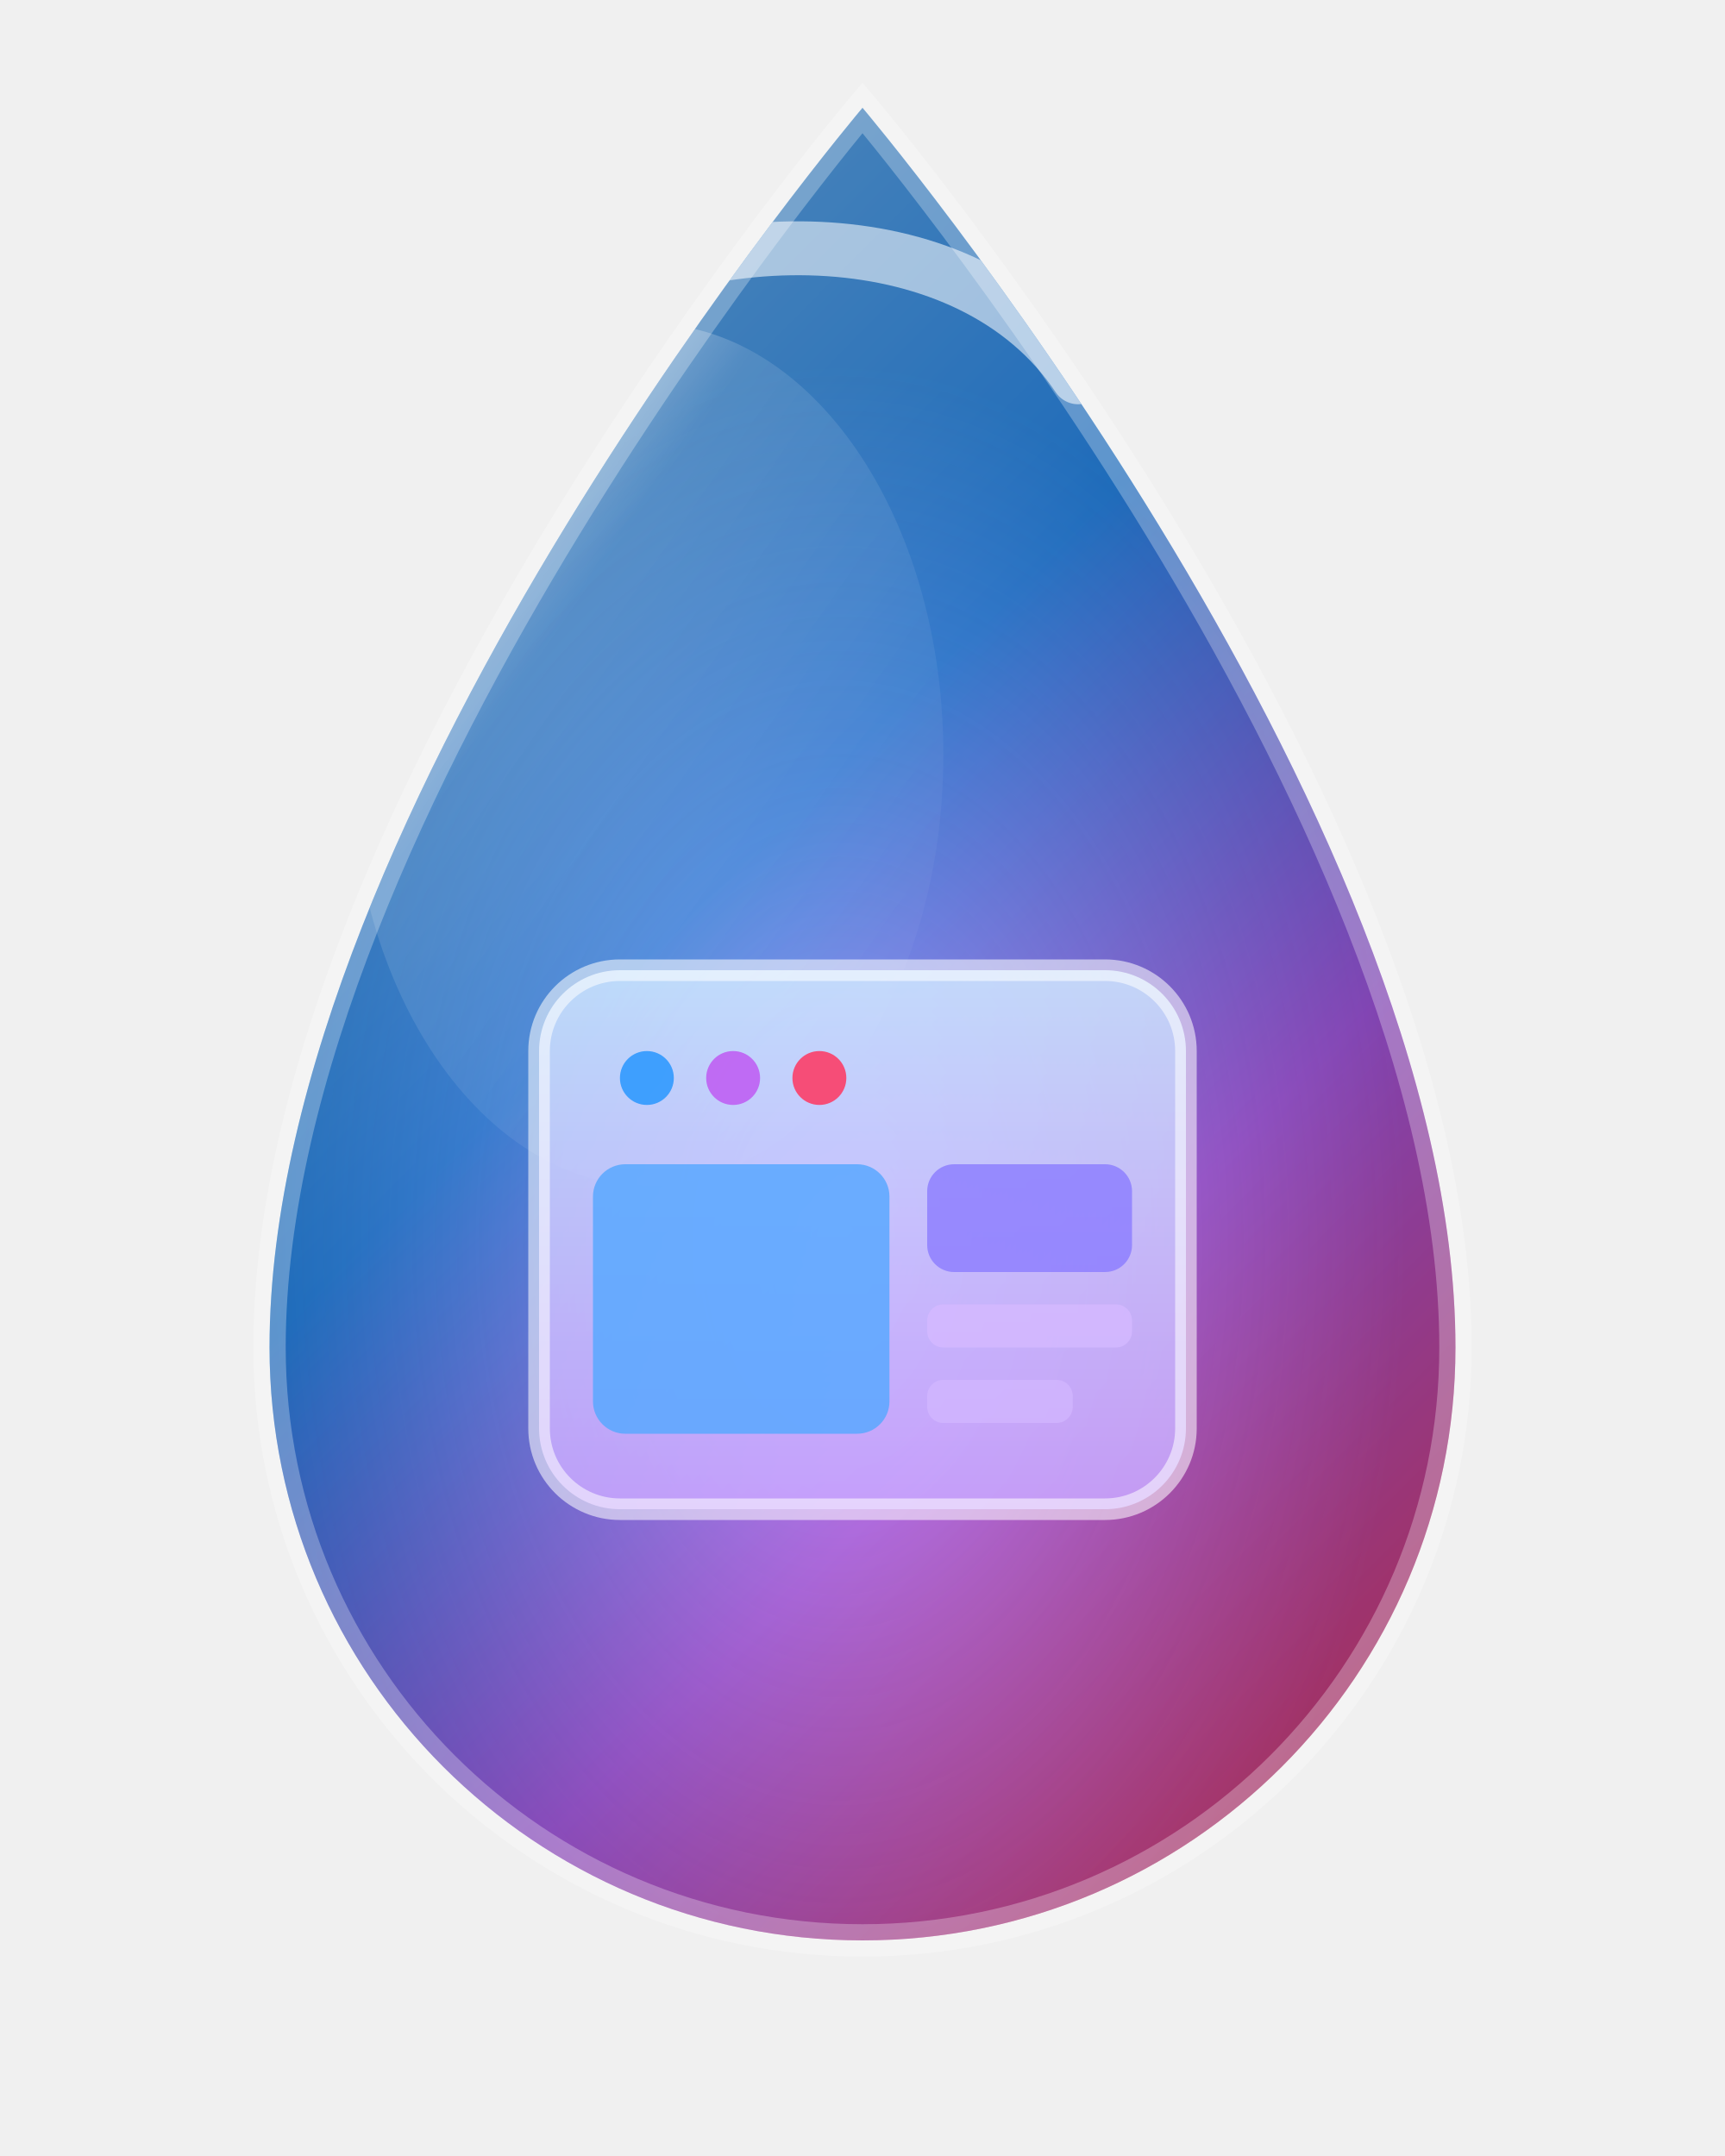
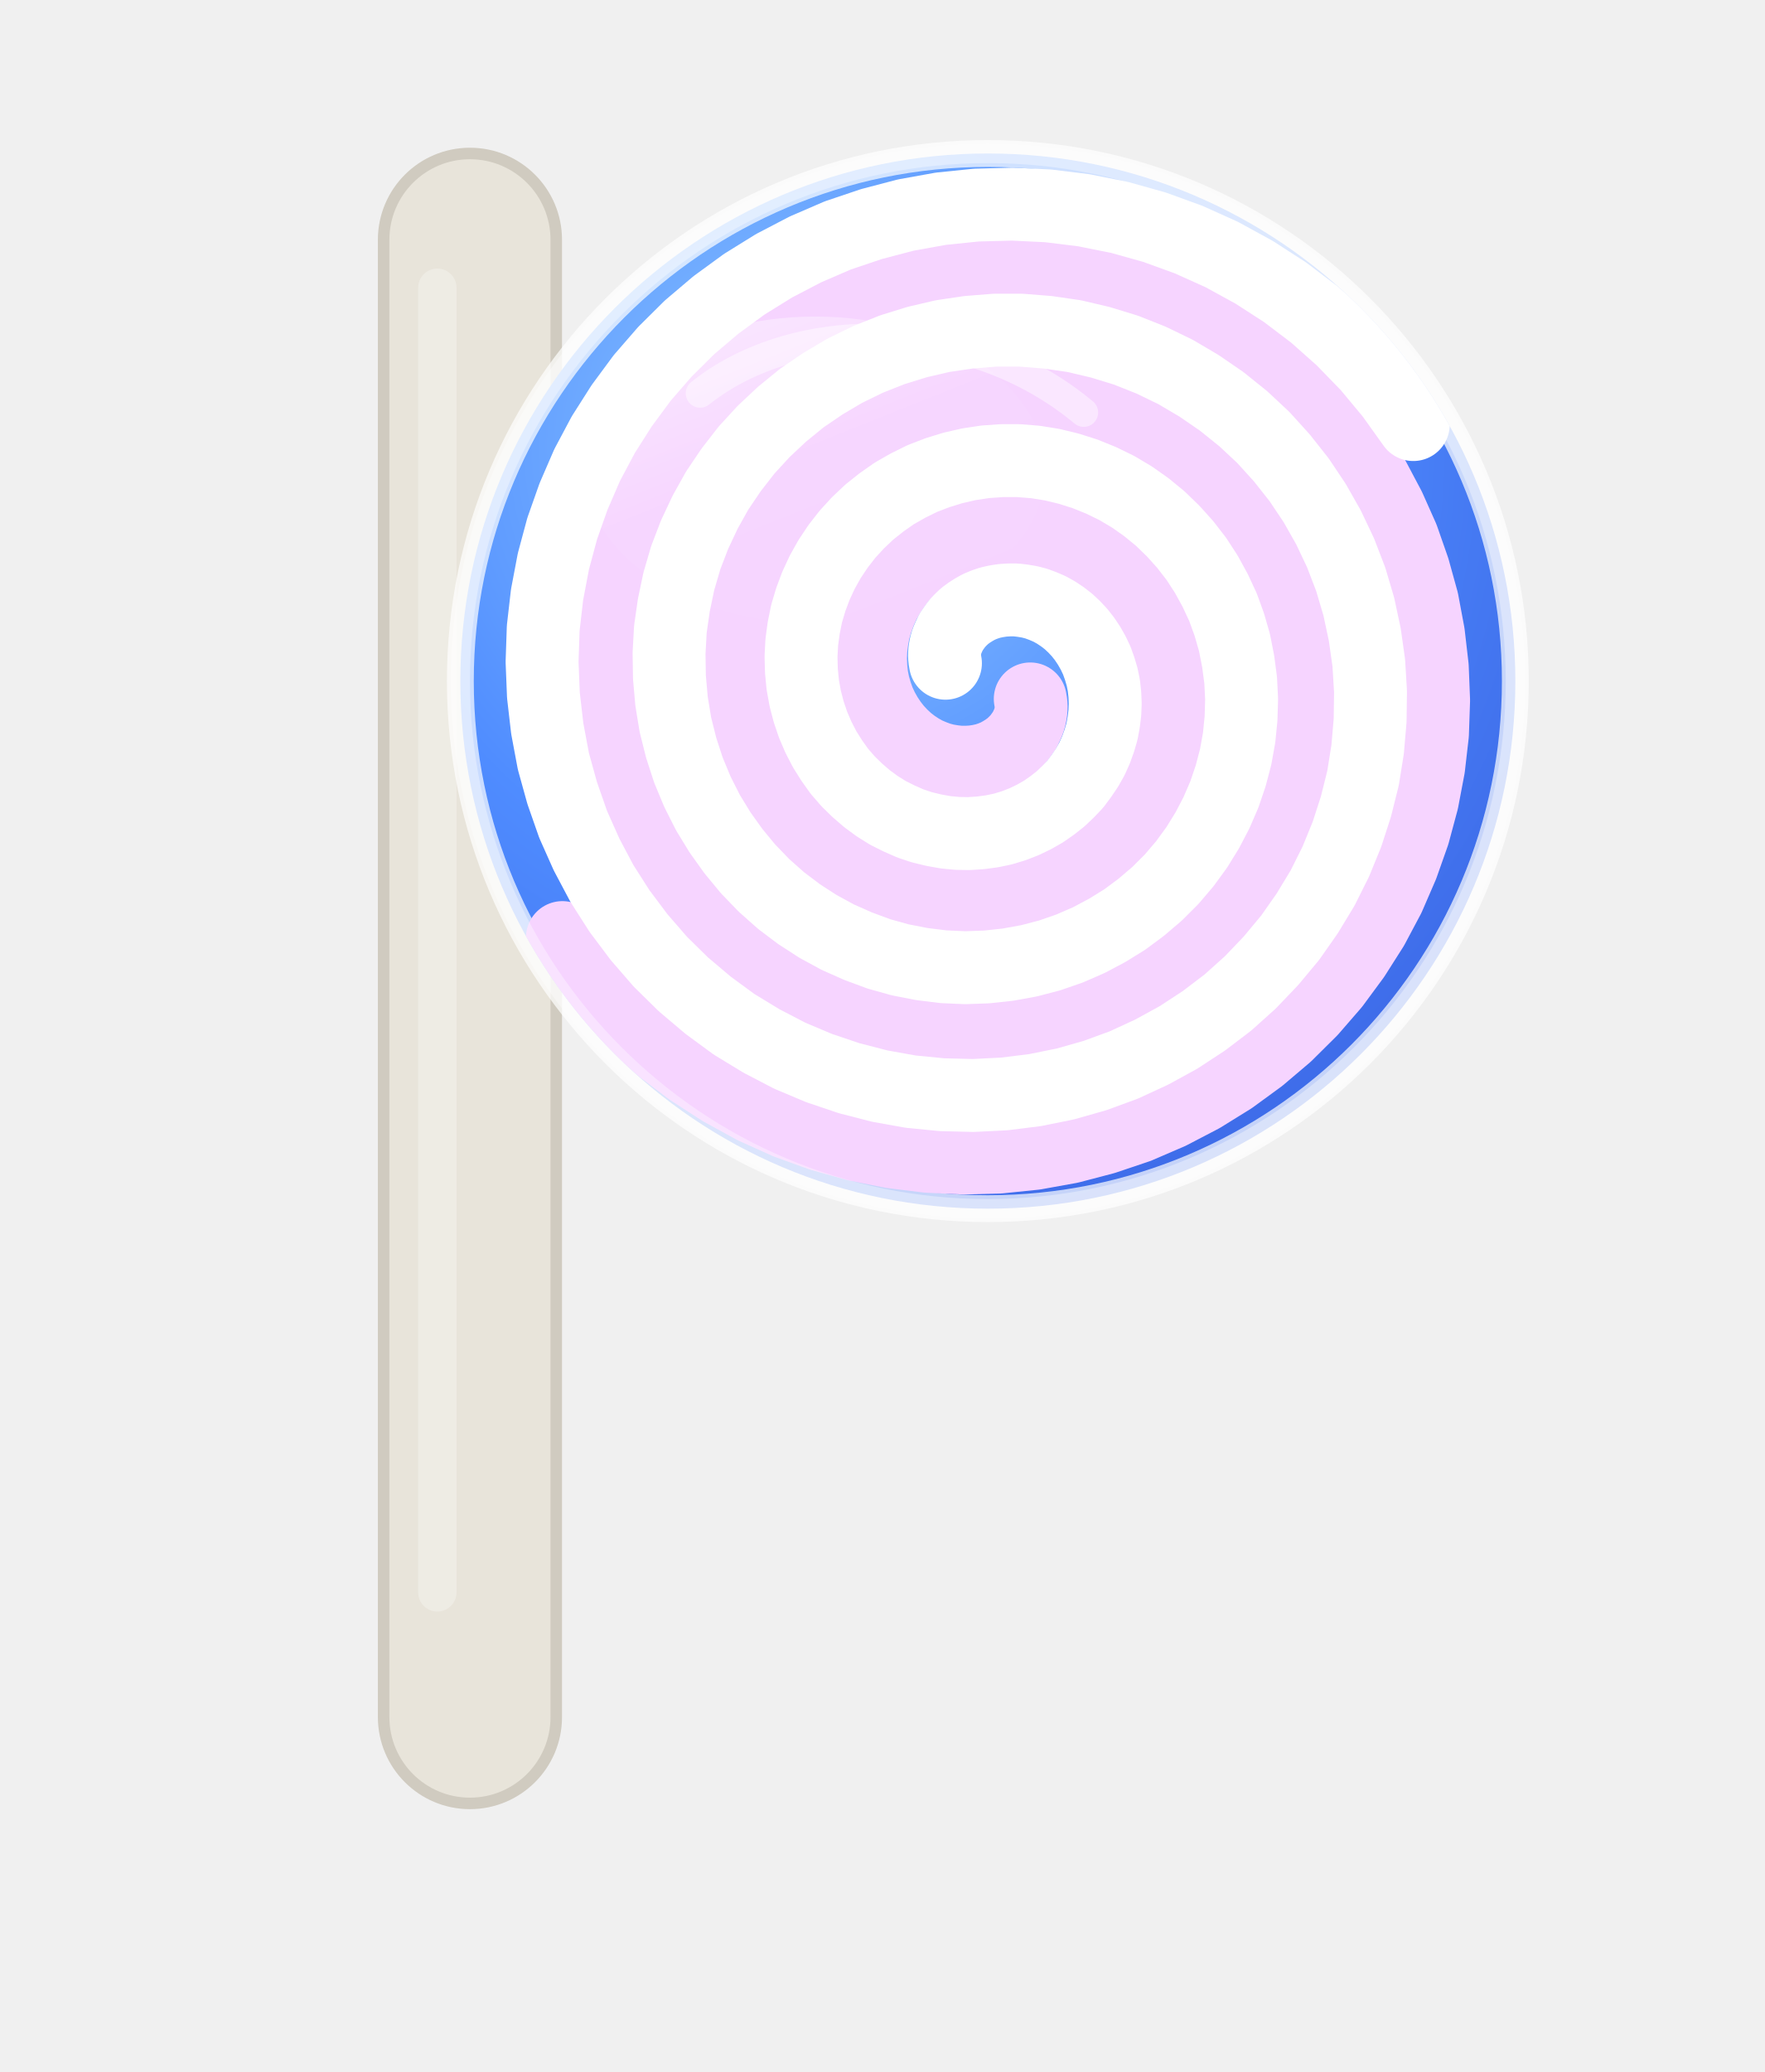
- <svg xmlns="http://www.w3.org/2000/svg" viewBox="0 0 64 80" role="img" aria-label="SITE DROP">
+ <svg xmlns="http://www.w3.org/2000/svg" viewBox="-6 0 92 108" width="92" height="108" role="img" aria-label="PIXELPOP">
  <defs>
-     <linearGradient id="dropFill" x1="20%" y1="0%" x2="85%" y2="100%">
-       <stop offset="0" stop-color="#7ec8ff" />
-       <stop offset="0.38" stop-color="#2997ff" />
-       <stop offset="0.68" stop-color="#BF5AF2" />
-       <stop offset="1" stop-color="#FF375F" />
+     <radialGradient id="fk-fill" cx="34%" cy="28%" r="78%">
+       <stop offset="0" stop-color="#8EC8FF" />
+       <stop offset="0.55" stop-color="#4F8CFF" />
+       <stop offset="1" stop-color="#3D6AE8" />
+     </radialGradient>
+     <linearGradient id="fk-sheen" x1="20%" y1="0%" x2="80%" y2="100%">
+       <stop offset="0" stop-color="#FFFFFF" stop-opacity="0.85" />
+       <stop offset="0.45" stop-color="#FFFFFF" stop-opacity="0.08" />
+       <stop offset="1" stop-color="#FFFFFF" stop-opacity="0" />
    </linearGradient>
-     <linearGradient id="dropSheen" x1="0" y1="0" x2="1" y2="1">
-       <stop offset="0" stop-color="#fff" stop-opacity=".85" />
-       <stop offset="0.35" stop-color="#fff" stop-opacity=".12" />
-       <stop offset="1" stop-color="#fff" stop-opacity="0" />
-     </linearGradient>
-     <radialGradient id="dropCore" cx="48%" cy="62%" r="48%">
-       <stop offset="0" stop-color="#d8b4ff" stop-opacity=".45" />
-       <stop offset="1" stop-color="#0b1b3a" stop-opacity=".35" />
-     </radialGradient>
-     <linearGradient id="winFill" x1="0" y1="0" x2="0" y2="1">
-       <stop offset="0" stop-color="#cfe8ff" stop-opacity=".95" />
-       <stop offset="1" stop-color="#c9a6ff" stop-opacity=".95" />
-     </linearGradient>
-     <clipPath id="dropClip">
-       <path d="M32 4C32 4 10 30 10 50a22 22 0 0 0 44 0C54 30 32 4 32 4Z" />
+     <clipPath id="fk-clip">
+       <circle cx="37.5" cy="35.5" r="27.5" />
    </clipPath>
  </defs>
-   <path d="M32 4C32 4 10 30 10 50a22 22 0 0 0 44 0C54 30 32 4 32 4Z" fill="url(#dropFill)" />
-   <path d="M32 4C32 4 10 30 10 50a22 22 0 0 0 44 0C54 30 32 4 32 4Z" fill="url(#dropCore)" />
-   <g clip-path="url(#dropClip)">
-     <ellipse cx="24" cy="28" rx="11" ry="16" fill="url(#dropSheen)" />
-     <path d="M20 12c6-4 16-4 20 2" fill="none" stroke="#fff" stroke-opacity=".55" stroke-width="2" stroke-linecap="round" />
-     <g transform="translate(20,36)">
-       <rect x="0" y="0" width="24" height="20" rx="3" fill="url(#winFill)" fill-opacity=".9" stroke="#fff" stroke-opacity=".55" stroke-width=".8" />
-       <circle cx="4" cy="4" r="1" fill="#2997ff" fill-opacity=".85" />
-       <circle cx="7.2" cy="4" r="1" fill="#BF5AF2" fill-opacity=".85" />
-       <circle cx="10.4" cy="4" r="1" fill="#FF375F" fill-opacity=".85" />
-       <rect x="2" y="7.2" width="11" height="10" rx="1.2" fill="#5aa8ff" fill-opacity=".85" />
-       <rect x="14.4" y="7.2" width="7.6" height="4" rx="1" fill="#8b7cff" fill-opacity=".8" />
-       <rect x="14.4" y="12.4" width="7.6" height="1.6" rx=".6" fill="#d4b8ff" fill-opacity=".85" />
-       <rect x="14.4" y="15.2" width="5.4" height="1.6" rx=".6" fill="#d4b8ff" fill-opacity=".7" />
+   <g transform="translate(8,0)">
+     <rect x="6" y="8" width="9" height="86" rx="4.5" fill="#E8E4DA" stroke="#D0CBC0" stroke-width="0.6" />
+     <rect x="7.8" y="14" width="2" height="70" rx="1" fill="#FFFFFF" fill-opacity="0.28" />
+     <circle cx="37.5" cy="35.5" r="27.5" fill="url(#fk-fill)" stroke="#FFFFFF" stroke-opacity="0.7" stroke-width="1.4" />
+     <g clip-path="url(#fk-clip)">
+       <path d="M39.71,36.43 L39.75,36.66 L39.76,36.89 L39.74,37.12 L39.70,37.35 L39.63,37.59 L39.53,37.82 L39.42,38.05 L39.27,38.27 L39.11,38.49 L38.92,38.69 L38.71,38.89 L38.48,39.06 L38.23,39.22 L37.96,39.37 L37.67,39.49 L37.37,39.59 L37.05,39.66 L36.72,39.71 L36.39,39.73 L36.04,39.73 L35.69,39.69 L35.33,39.63 L34.98,39.54 L34.63,39.41 L34.28,39.26 L33.94,39.07 L33.61,38.85 L33.30,38.61 L33.00,38.33 L32.72,38.03 L32.46,37.70 L32.22,37.34 L32.01,36.97 L31.82,36.57 L31.67,36.15 L31.54,35.71 L31.45,35.26 L31.40,34.80 L31.38,34.32 L31.40,33.84 L31.46,33.36 L31.55,32.87 L31.69,32.39 L31.86,31.92 L32.07,31.45 L32.33,30.99 L32.62,30.56 L32.94,30.13 L33.31,29.74 L33.71,29.36 L34.14,29.02 L34.60,28.70 L35.09,28.42 L35.61,28.17 L36.15,27.96 L36.71,27.79 L37.28,27.67 L37.88,27.59 L38.48,27.55 L39.09,27.56 L39.71,27.62 L40.32,27.73 L40.94,27.88 L41.54,28.08 L42.13,28.34 L42.71,28.63 L43.27,28.98 L43.80,29.37 L44.31,29.81 L44.79,30.28 L45.24,30.80 L45.64,31.36 L46.01,31.95 L46.33,32.57 L46.61,33.22 L46.84,33.90 L47.02,34.59 L47.15,35.31 L47.22,36.04 L47.24,36.78 L47.20,37.53 L47.10,38.27 L46.95,39.01 L46.73,39.75 L46.46,40.47 L46.13,41.18 L45.75,41.86 L45.31,42.52 L44.82,43.15 L44.28,43.74 L43.69,44.30 L43.05,44.81 L42.38,45.28 L41.66,45.69 L40.91,46.06 L40.13,46.36 L39.32,46.61 L38.49,46.80 L37.63,46.93 L36.77,46.99 L35.90,46.99 L35.02,46.92 L34.15,46.78 L33.28,46.57 L32.43,46.30 L31.59,45.96 L30.77,45.56 L29.98,45.09 L29.23,44.56 L28.51,43.97 L27.84,43.32 L27.21,42.62 L26.63,41.87 L26.11,41.07 L25.65,40.23 L25.24,39.35 L24.91,38.44 L24.64,37.50 L24.45,36.53 L24.32,35.55 L24.27,34.56 L24.30,33.55 L24.40,32.55 L24.58,31.55 L24.84,30.56 L25.17,29.59 L25.58,28.64 L26.06,27.72 L26.61,26.83 L27.23,25.98 L27.92,25.17 L28.67,24.42 L29.49,23.72 L30.35,23.08 L31.27,22.51 L32.23,22.00 L33.24,21.56 L34.28,21.20 L35.35,20.92 L36.45,20.72 L37.56,20.60 L38.68,20.56 L39.81,20.61 L40.94,20.75 L42.07,20.97 L43.18,21.28 L44.26,21.68 L45.32,22.15 L46.35,22.71 L47.34,23.35 L48.28,24.06 L49.17,24.85 L50.00,25.71 L50.76,26.63 L51.46,27.61 L52.09,28.64 L52.64,29.73 L53.11,30.86 L53.49,32.03 L53.79,33.23 L53.99,34.45 L54.10,35.70 L54.12,36.95 L54.05,38.21 L53.87,39.46 L53.61,40.70 L53.25,41.93 L52.79,43.13 L52.24,44.30 L51.61,45.43 L50.88,46.51 L50.08,47.54 L49.19,48.51 L48.23,49.41 L47.20,50.25 L46.10,51.00 L44.95,51.68 L43.74,52.27 L42.48,52.77 L41.19,53.17 L39.86,53.48 L38.51,53.68 L37.14,53.79 L35.76,53.79 L34.38,53.68 L33.00,53.48 L31.64,53.16 L30.30,52.75 L28.99,52.23 L27.71,51.61 L26.49,50.89 L25.31,50.08 L24.19,49.18 L23.14,48.20 L22.17,47.13 L21.27,45.99 L20.46,44.78 L19.74,43.51 L19.11,42.18 L18.58,40.80 L18.16,39.38 L17.85,37.93 L17.64,36.45 L17.55,34.95 L17.57,33.45 L17.70,31.94 L17.94,30.44 L18.31,28.96 L18.78,27.51 L19.36,26.09 L20.05,24.71 L20.85,23.39 L21.74,22.12 L22.74,20.92 L23.82,19.79 L24.99,18.74 L26.24,17.79 L27.57,16.92 L28.96,16.16 L30.41,15.49 L31.91,14.94 L33.46,14.50 L35.04,14.18 L36.64,13.98 L38.26,13.90 L39.89,13.94 L41.52,14.10 L43.14,14.39 L44.73,14.80 L46.30,15.33 L47.82,15.97 L49.30,16.74 L50.73,17.61 L52.08,18.60 L53.37,19.69 L54.57,20.87 L55.68,22.15 L56.70,23.51 L57.62,24.95 L58.42,26.46 L59.12,28.03 L59.69,29.66 L60.15,31.32 L60.47,33.03 L60.67,34.76 L60.74,36.50 L60.68,38.26 L60.48,40.00 L60.15,41.74 L59.69,43.45 L59.10,45.12 L58.39,46.76 L57.55,48.34 L56.59,49.85 L55.52,51.30 L54.34,52.66 L53.05,53.94 L51.67,55.11 L50.19,56.19 L48.64,57.15 L47.01,58.00 L45.32,58.73 L43.57,59.32 L41.78,59.79 L39.95,60.12 L38.10,60.31 L36.23,60.36 L34.36,60.27 L32.49,60.04 L30.64,59.67 L28.82,59.16 L27.03,58.51 L25.30,57.73 L23.62,56.81 L22.01,55.77 L20.48,54.61 L19.04,53.33 L17.69,51.94 L16.45,50.45 L15.32,48.87" fill="none" stroke="#F6D4FF" stroke-width="3.8" stroke-linecap="round" stroke-linejoin="round" />
+       <path d="M35.29,34.57 L35.25,34.34 L35.24,34.11 L35.26,33.88 L35.30,33.65 L35.37,33.41 L35.47,33.18 L35.58,32.95 L35.73,32.73 L35.89,32.51 L36.08,32.31 L36.29,32.11 L36.52,31.94 L36.77,31.78 L37.04,31.63 L37.33,31.51 L37.63,31.41 L37.95,31.34 L38.28,31.29 L38.61,31.27 L38.96,31.27 L39.31,31.31 L39.67,31.37 L40.02,31.46 L40.37,31.59 L40.72,31.74 L41.06,31.93 L41.39,32.15 L41.70,32.39 L42.00,32.67 L42.28,32.97 L42.54,33.30 L42.78,33.66 L42.99,34.03 L43.18,34.43 L43.33,34.85 L43.46,35.29 L43.55,35.74 L43.60,36.20 L43.62,36.68 L43.60,37.16 L43.54,37.64 L43.45,38.13 L43.31,38.61 L43.14,39.08 L42.93,39.55 L42.67,40.01 L42.38,40.44 L42.06,40.87 L41.69,41.26 L41.29,41.64 L40.86,41.98 L40.40,42.30 L39.91,42.58 L39.39,42.83 L38.85,43.04 L38.29,43.21 L37.72,43.33 L37.12,43.41 L36.52,43.45 L35.91,43.44 L35.29,43.38 L34.68,43.27 L34.06,43.12 L33.46,42.92 L32.87,42.66 L32.29,42.37 L31.73,42.02 L31.20,41.63 L30.69,41.19 L30.21,40.72 L29.76,40.20 L29.36,39.64 L28.99,39.05 L28.67,38.43 L28.39,37.78 L28.16,37.10 L27.98,36.41 L27.85,35.69 L27.78,34.96 L27.76,34.22 L27.80,33.47 L27.90,32.73 L28.05,31.99 L28.27,31.25 L28.54,30.53 L28.87,29.82 L29.25,29.14 L29.69,28.48 L30.18,27.85 L30.72,27.26 L31.31,26.70 L31.95,26.19 L32.62,25.72 L33.34,25.31 L34.09,24.94 L34.87,24.64 L35.68,24.39 L36.51,24.20 L37.37,24.07 L38.23,24.01 L39.10,24.01 L39.98,24.08 L40.85,24.22 L41.72,24.43 L42.57,24.70 L43.41,25.04 L44.23,25.44 L45.02,25.91 L45.77,26.44 L46.49,27.03 L47.16,27.68 L47.79,28.38 L48.37,29.13 L48.89,29.93 L49.35,30.77 L49.76,31.65 L50.09,32.56 L50.36,33.50 L50.55,34.47 L50.68,35.45 L50.73,36.44 L50.70,37.45 L50.60,38.45 L50.42,39.45 L50.16,40.44 L49.83,41.41 L49.42,42.36 L48.94,43.28 L48.39,44.17 L47.77,45.02 L47.08,45.83 L46.33,46.58 L45.51,47.28 L44.65,47.92 L43.73,48.49 L42.77,49.00 L41.76,49.44 L40.72,49.80 L39.65,50.08 L38.55,50.28 L37.44,50.40 L36.32,50.44 L35.19,50.39 L34.06,50.25 L32.93,50.03 L31.82,49.72 L30.74,49.32 L29.68,48.85 L28.65,48.29 L27.66,47.65 L26.72,46.94 L25.83,46.15 L25.00,45.29 L24.24,44.37 L23.54,43.39 L22.91,42.36 L22.36,41.27 L21.89,40.14 L21.51,38.97 L21.21,37.77 L21.01,36.55 L20.90,35.30 L20.88,34.05 L20.95,32.79 L21.13,31.54 L21.39,30.30 L21.75,29.07 L22.21,27.87 L22.76,26.70 L23.39,25.57 L24.12,24.49 L24.92,23.46 L25.81,22.49 L26.77,21.59 L27.80,20.75 L28.90,20.00 L30.05,19.32 L31.26,18.73 L32.52,18.23 L33.81,17.83 L35.14,17.52 L36.49,17.32 L37.86,17.21 L39.24,17.21 L40.62,17.32 L42.00,17.52 L43.36,17.84 L44.70,18.25 L46.01,18.77 L47.29,19.39 L48.51,20.11 L49.69,20.92 L50.81,21.82 L51.86,22.80 L52.83,23.87 L53.73,25.01 L54.54,26.22 L55.26,27.49 L55.89,28.82 L56.42,30.20 L56.84,31.62 L57.15,33.07 L57.36,34.55 L57.45,36.05 L57.43,37.55 L57.30,39.06 L57.06,40.56 L56.69,42.04 L56.22,43.49 L55.64,44.91 L54.95,46.29 L54.15,47.61 L53.26,48.88 L52.26,50.08 L51.18,51.21 L50.01,52.26 L48.76,53.21 L47.43,54.08 L46.04,54.84 L44.59,55.51 L43.09,56.06 L41.54,56.50 L39.96,56.82 L38.36,57.02 L36.74,57.10 L35.11,57.06 L33.48,56.90 L31.86,56.61 L30.27,56.20 L28.70,55.67 L27.18,55.03 L25.70,54.26 L24.27,53.39 L22.92,52.40 L21.63,51.31 L20.43,50.13 L19.32,48.85 L18.30,47.49 L17.38,46.05 L16.58,44.54 L15.88,42.97 L15.31,41.34 L14.85,39.68 L14.53,37.97 L14.33,36.24 L14.26,34.50 L14.32,32.74 L14.52,31.00 L14.85,29.26 L15.31,27.55 L15.90,25.88 L16.61,24.24 L17.45,22.66 L18.41,21.15 L19.48,19.70 L20.66,18.34 L21.95,17.06 L23.33,15.89 L24.81,14.81 L26.36,13.85 L27.99,13.00 L29.68,12.27 L31.43,11.68 L33.22,11.21 L35.05,10.88 L36.90,10.69 L38.77,10.64 L40.64,10.73 L42.51,10.96 L44.36,11.33 L46.18,11.84 L47.97,12.49 L49.70,13.27 L51.38,14.19 L52.99,15.23 L54.52,16.39 L55.96,17.67 L57.31,19.06 L58.55,20.55 L59.68,22.13" fill="none" stroke="#FFFFFF" stroke-width="3.8" stroke-linecap="round" stroke-linejoin="round" />
+       <ellipse cx="28.5" cy="24.5" rx="12" ry="8" fill="url(#fk-sheen)" fill-opacity="0.55" />
+       <path d="M22.5,20.5 c5,-4 14,-4 20,1" fill="none" stroke="#FFFFFF" stroke-opacity="0.45" stroke-width="1.5" stroke-linecap="round" />
    </g>
+     <circle cx="37.5" cy="35.5" r="27.5" fill="none" stroke="#FFFFFF" stroke-opacity="0.35" stroke-width="1" />
  </g>
-   <path d="M32 4C32 4 10 30 10 50a22 22 0 0 0 44 0C54 30 32 4 32 4Z" fill="none" stroke="#fff" stroke-opacity=".28" stroke-width="1.2" />
</svg>
